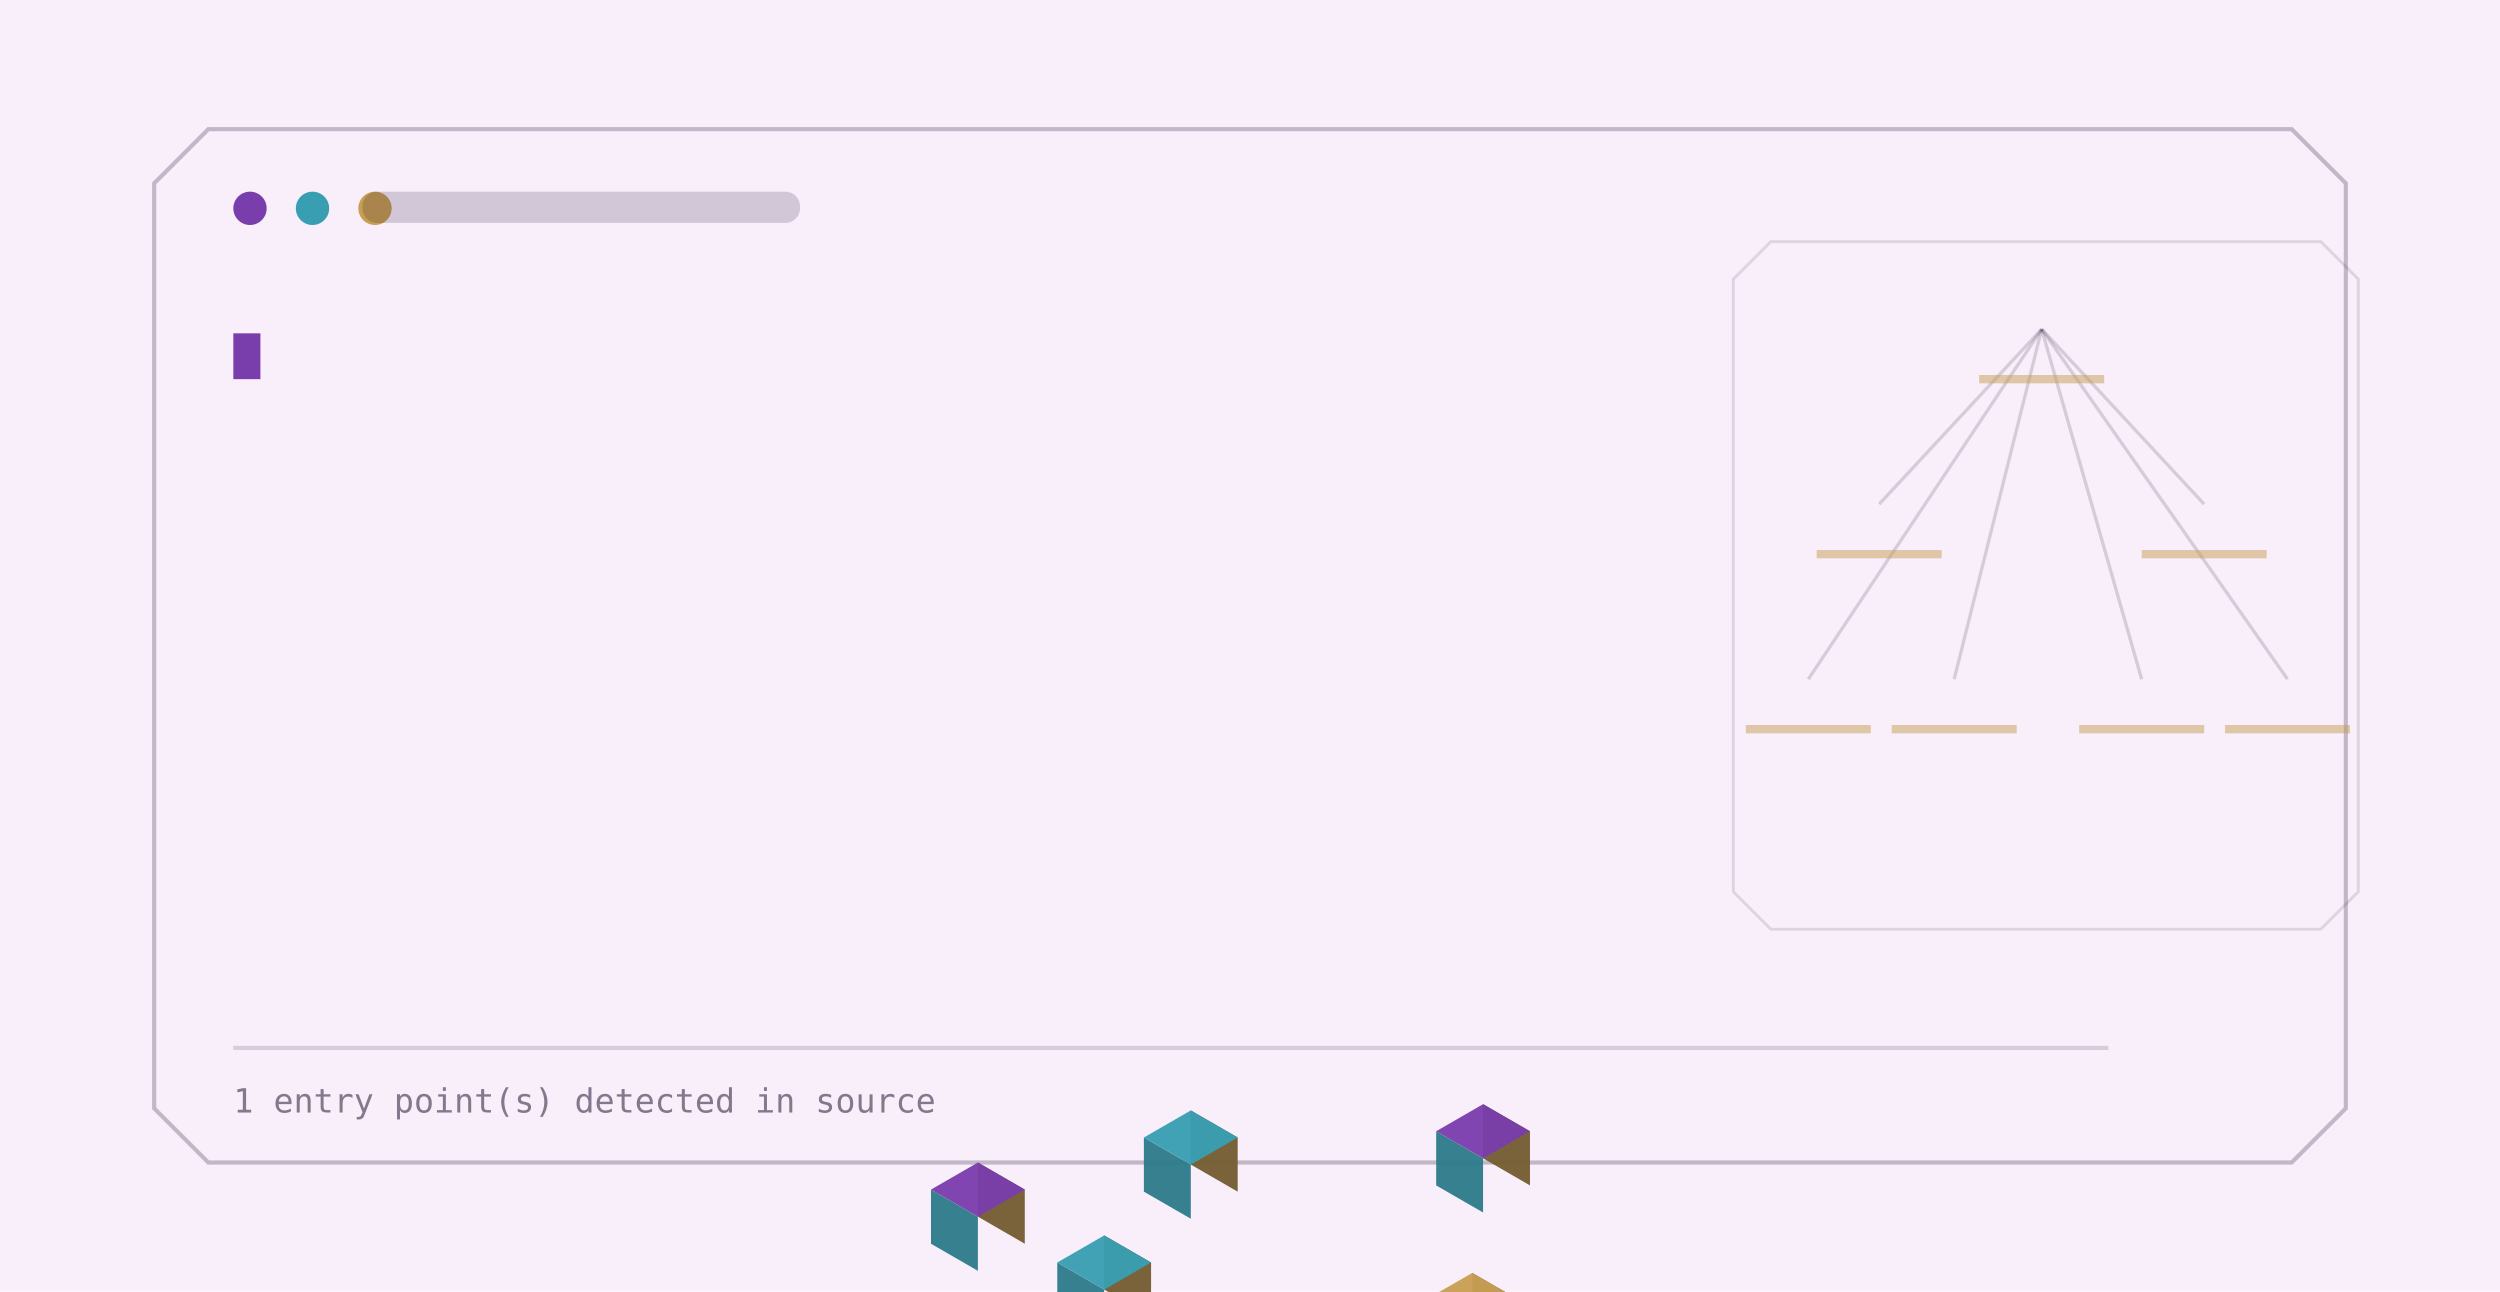
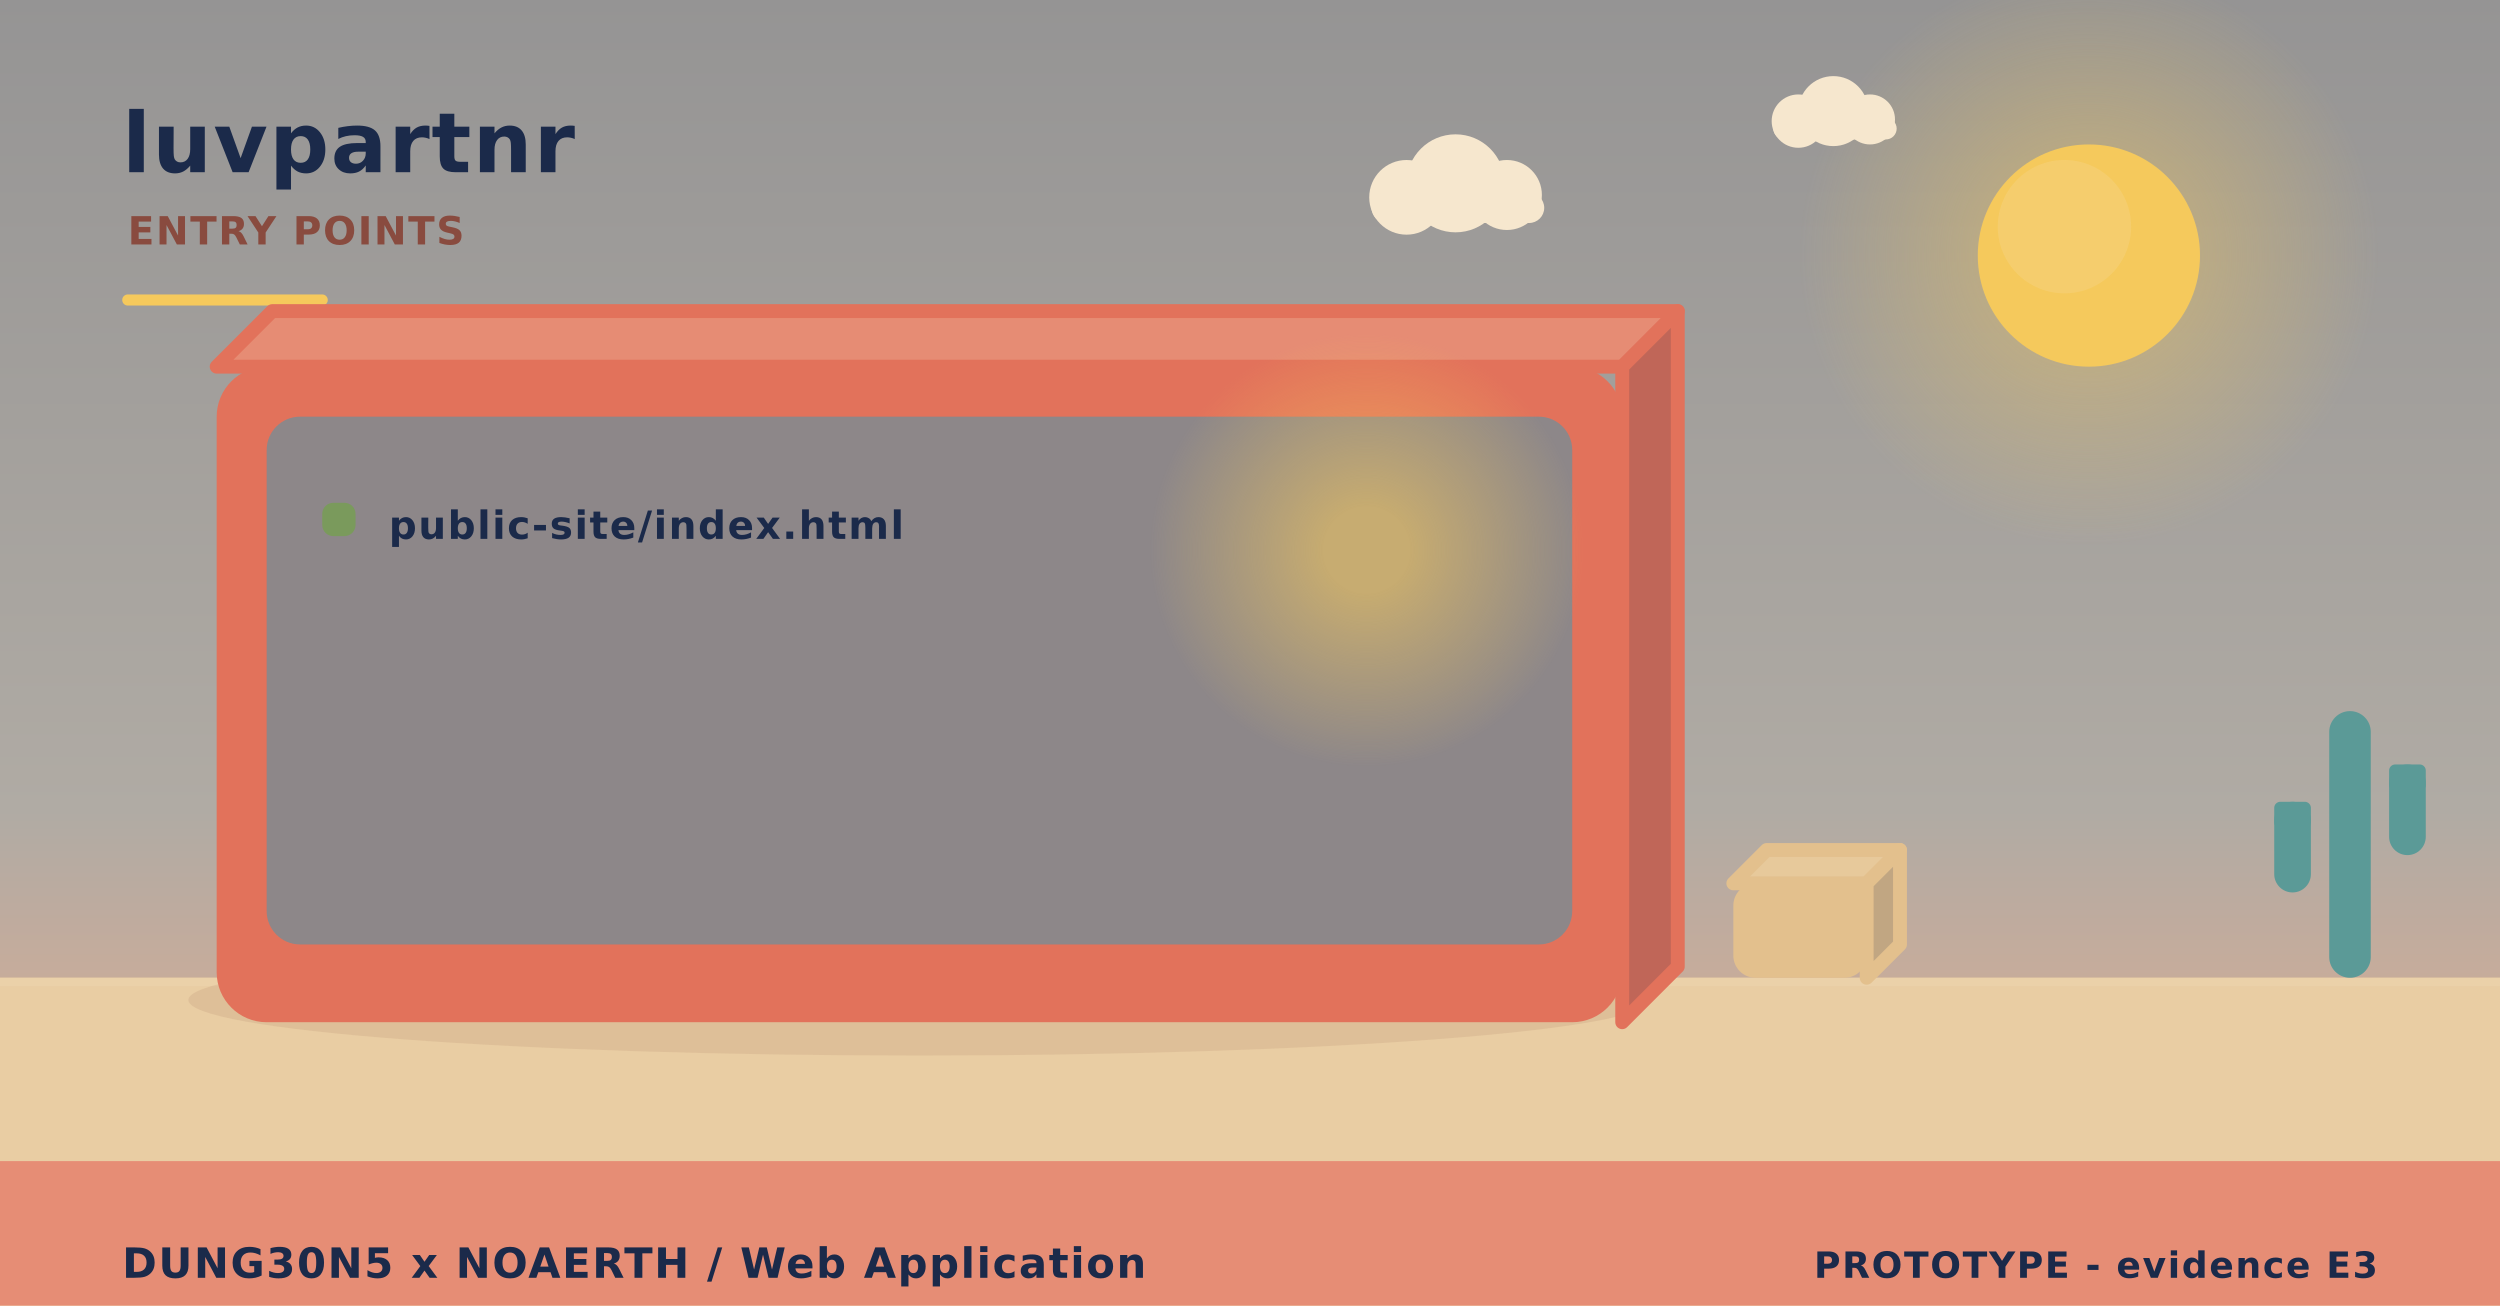
- <svg xmlns="http://www.w3.org/2000/svg" viewBox="0 0 1200 620" width="1200" height="620" role="img" aria-label="luvpartnr command surface">
-   <rect width="1200" height="620" fill="#f8effb" />
-   <defs>
-     <linearGradient id="gt" x1="0" y1="0" x2="1" y2="1">
-       <stop offset="0%" stop-color="#7a3dac" />
-       <stop offset="100%" stop-color="#389eb2" />
-     </linearGradient>
-   </defs>
-   <path d="M100.00,62.00 H1100.00 L1126.00,88.00 V532.00 L1100.00,558.00 H100.00 L74.00,532.00 V88.00 Z" fill="none" stroke="rgba(37,22,52,0.300)" stroke-width="2.00" opacity="0.85" />
-   <circle cx="120.00" cy="100.00" r="8.00" fill="#7a3dac" opacity="1.00" />
-   <circle cx="150.00" cy="100.00" r="8.00" fill="#389eb2" opacity="1.00" />
-   <circle cx="180.00" cy="100.00" r="8.00" fill="#c79e52" opacity="1.00" />
-   <rect x="174.00" y="92.00" width="210.00" height="15.00" rx="7.00" fill="rgba(37,22,52,0.180)" opacity="1.00" />
-   <text x="112" y="148" font-family="ui-monospace,SFMono-Regular,Menlo,monospace" font-size="21" fill="rgba(37,22,52,0.800)" opacity="0">public-site/index.html<animate attributeName="opacity" values="0;1;1;0" dur="1.5s" begin="0.0s" repeatCount="indefinite" />
-   </text>
-   <rect x="112" y="160" width="13" height="22" fill="#7a3dac">
-     <animate attributeName="opacity" values="1;0;1" dur="1.05s" begin="0s" repeatCount="indefinite" />
-   </rect>
-   <path d="M850.00,116.00 H1114.00 L1132.00,134.00 V428.00 L1114.00,446.00 H850.00 L832.00,428.00 V134.00 Z" fill="none" stroke="rgba(37,22,52,0.180)" stroke-width="1.40" opacity="0.70" />
-   <line x1="980.00" y1="158.00" x2="902.00" y2="242.00" stroke="rgba(37,22,52,0.300)" stroke-width="1.60" opacity="0.55" />
-   <line x1="980.00" y1="158.00" x2="1058.00" y2="242.00" stroke="rgba(37,22,52,0.300)" stroke-width="1.60" opacity="0.55" />
-   <line x1="980.00" y1="158.00" x2="868.00" y2="326.00" stroke="rgba(37,22,52,0.300)" stroke-width="1.60" opacity="0.55" />
-   <line x1="980.00" y1="158.00" x2="938.00" y2="326.00" stroke="rgba(37,22,52,0.300)" stroke-width="1.60" opacity="0.55" />
-   <line x1="980.00" y1="158.00" x2="1028.00" y2="326.00" stroke="rgba(37,22,52,0.300)" stroke-width="1.60" opacity="0.55" />
-   <line x1="980.00" y1="158.00" x2="1098.00" y2="326.00" stroke="rgba(37,22,52,0.300)" stroke-width="1.60" opacity="0.55" />
-   <polygon points="711.87,556.00 734.39,569.00 734.39,543.00 711.87,530.00" fill="#735c30" opacity="0.95" />
-   <polygon points="689.36,569.00 711.87,582.00 711.87,556.00 689.36,543.00" fill="#2c7b8b" opacity="0.95" />
-   <polygon points="711.87,530.00 734.39,543.00 711.87,556.00 689.36,543.00" fill="#7a3dac" opacity="0.95" />
+ <svg xmlns="http://www.w3.org/2000/svg" width="900" height="470" viewBox="0 0 900 470" role="img" aria-label="luvpartnr - how it is operated">
+   <linearGradient id="skyt" x1="0" y1="0" x2="0" y2="1">
+     <stop offset="0" stop-color="#959494" />
+     <stop offset="0.62" stop-color="#b0aba4" />
+     <stop offset="1" stop-color="#f3ad8a" />
+   </linearGradient>
+   <rect width="900" height="470" fill="url(#skyt)" />
+   <radialGradient id="sunt">
+     <stop offset="0.35" stop-color="#f5c95c" stop-opacity="0.34" />
+     <stop offset="1" stop-color="#f5c95c" stop-opacity="0" />
+   </radialGradient>
+   <circle cx="752" cy="92" r="104" fill="url(#sunt)" />
+   <circle cx="752" cy="92" r="40" fill="#f5c95c" />
+   <circle cx="743.2" cy="81.6" r="24" fill="#f5d27e" opacity="0.5" />
  <g>
-     <rect x="950.00" y="180.00" width="60.00" height="4.00" rx="0.00" fill="rgba(199,158,82,0.500)" opacity="1.00" />
-     <animate attributeName="opacity" values="0.25;1.0;0.25" dur="9.8s" begin="0.0s" repeatCount="indefinite" />
+     <circle cx="524" cy="66" r="17.64" fill="#f6e7ce" />
+     <circle cx="506.36" cy="71.04" r="13.44" fill="#f6e7ce" />
+     <circle cx="542.48" cy="70.2" r="12.6" fill="#f6e7ce" />
+     <rect x="493.76" y="69.36" width="62.16" height="10.92" rx="5.46" fill="#f6e7ce" />
+     <animateTransform attributeName="transform" type="translate" values="0 0;24 0;0 0" dur="36s" begin="0s" repeatCount="indefinite" />
  </g>
-   <polygon points="571.58,559.00 594.09,572.00 594.09,546.00 571.58,533.00" fill="#735c30" opacity="0.95" />
-   <polygon points="549.06,572.00 571.58,585.00 571.58,559.00 549.06,546.00" fill="#2c7b8b" opacity="0.95" />
-   <polygon points="571.58,533.00 594.09,546.00 571.58,559.00 549.06,546.00" fill="#389eb2" opacity="0.95" />
  <g>
-     <rect x="872.00" y="264.00" width="60.00" height="4.00" rx="0.00" fill="rgba(199,158,82,0.500)" opacity="1.00" />
-     <animate attributeName="opacity" values="0.25;1.0;0.25" dur="9.8s" begin="0.4s" repeatCount="indefinite" />
+     <circle cx="660" cy="40" r="12.6" fill="#f6e7ce" />
+     <circle cx="647.4" cy="43.6" r="9.6" fill="#f6e7ce" />
+     <circle cx="673.2" cy="43" r="9" fill="#f6e7ce" />
+     <rect x="638.4" y="42.4" width="44.4" height="7.8" rx="3.9" fill="#f6e7ce" />
+     <animateTransform attributeName="transform" type="translate" values="0 0;-18 0;0 0" dur="46s" begin="3s" repeatCount="indefinite" />
  </g>
-   <polygon points="706.68,637.00 729.19,650.00 729.19,624.00 706.68,611.00" fill="#735c30" opacity="0.95" />
-   <polygon points="684.16,650.00 706.68,663.00 706.68,637.00 684.16,624.00" fill="#2c7b8b" opacity="0.95" />
-   <polygon points="706.68,611.00 729.19,624.00 706.68,637.00 684.16,624.00" fill="#c79e52" opacity="0.95" />
+   <rect x="0" y="352" width="900" height="118" fill="#e9cda3" />
+   <rect x="0" y="352" width="900" height="3" fill="#ebd1a9" />
+   <text x="44" y="62" font-family="Verdana,DejaVu Sans,sans-serif" font-size="30" font-weight="700" letter-spacing="0.6" fill="#1b2a4a" text-anchor="start">luvpartnr</text>
+   <text x="46" y="88" font-family="Verdana,DejaVu Sans,sans-serif" font-size="14" font-weight="700" letter-spacing="0.6" fill="#894b3f" text-anchor="start">ENTRY POINTS</text>
+   <rect x="44" y="106" width="74" height="4" rx="2" fill="#f5c95c" />
+   <ellipse cx="331" cy="360" rx="263.2" ry="20" fill="rgba(138,90,68,0.11)" />
+   <path d="M78,132 L584,132 L604,112 L98,112 Z" fill="#e68c74" stroke="#e2725b" stroke-width="5" stroke-linejoin="round" />
+   <path d="M584,132 L604,112 L604,348 L584,368 Z" fill="#c06658" stroke="#e2725b" stroke-width="5" stroke-linejoin="round" />
+   <rect x="78" y="132" width="506" height="236" rx="18" fill="#e2725b" />
+   <rect x="96" y="150" width="470" height="190" rx="12" fill="#88888c" opacity="0.94" />
+   <radialGradient id="lamp80069">
+     <stop offset="0.2" stop-color="#f5c95c" stop-opacity="0.55" />
+     <stop offset="1" stop-color="#f5c95c" stop-opacity="0" />
+   </radialGradient>
+   <circle cx="492" cy="198" r="78" fill="url(#lamp80069)" />
+   <rect x="116" y="181" width="12" height="12" rx="4" fill="#7a9a5c" />
  <g>
-     <rect x="1028.00" y="264.00" width="60.00" height="4.00" rx="0.00" fill="rgba(199,158,82,0.500)" opacity="1.00" />
-     <animate attributeName="opacity" values="0.25;1.0;0.25" dur="9.8s" begin="0.8s" repeatCount="indefinite" />
+     <text x="140" y="194" font-family="Verdana,DejaVu Sans,sans-serif" font-size="14" font-weight="700" letter-spacing="0.6" fill="#1b2a4a" text-anchor="start">public-site/index.html</text>
+     <animateTransform attributeName="transform" type="translate" values="0 10;0 0" dur="0.7s" begin="0.4s" fill="freeze" />
  </g>
-   <polygon points="469.39,584.00 491.90,597.00 491.90,571.00 469.39,558.00" fill="#735c30" opacity="0.95" />
-   <polygon points="446.87,597.00 469.39,610.00 469.39,584.00 446.87,571.00" fill="#2c7b8b" opacity="0.95" />
-   <polygon points="469.39,558.00 491.90,571.00 469.39,584.00 446.87,571.00" fill="#7a3dac" opacity="0.95" />
-   <g>
-     <rect x="838.00" y="348.00" width="60.00" height="4.00" rx="0.00" fill="rgba(199,158,82,0.500)" opacity="1.00" />
-     <animate attributeName="opacity" values="0.25;1.0;0.25" dur="9.8s" begin="1.2s" repeatCount="indefinite" />
-   </g>
-   <polygon points="530.01,619.00 552.52,632.00 552.52,606.00 530.01,593.00" fill="#735c30" opacity="0.95" />
-   <polygon points="507.49,632.00 530.01,645.00 530.01,619.00 507.49,606.00" fill="#2c7b8b" opacity="0.95" />
-   <polygon points="530.01,593.00 552.52,606.00 530.01,619.00 507.49,606.00" fill="#389eb2" opacity="0.95" />
-   <g>
-     <rect x="908.00" y="348.00" width="60.00" height="4.00" rx="0.00" fill="rgba(199,158,82,0.500)" opacity="1.00" />
-     <animate attributeName="opacity" values="0.25;1.0;0.25" dur="9.8s" begin="1.6s" repeatCount="indefinite" />
-   </g>
-   <polygon points="607.95,664.00 630.47,677.00 630.47,651.00 607.95,638.00" fill="#735c30" opacity="0.95" />
-   <polygon points="585.43,677.00 607.95,690.00 607.95,664.00 585.43,651.00" fill="#2c7b8b" opacity="0.95" />
-   <polygon points="607.95,638.00 630.47,651.00 607.95,664.00 585.43,651.00" fill="#c79e52" opacity="0.95" />
-   <g>
-     <rect x="998.00" y="348.00" width="60.00" height="4.00" rx="0.00" fill="rgba(199,158,82,0.500)" opacity="1.00" />
-     <animate attributeName="opacity" values="0.25;1.0;0.25" dur="9.8s" begin="2.0s" repeatCount="indefinite" />
-   </g>
-   <polygon points="668.57,699.00 691.09,712.00 691.09,686.00 668.57,673.00" fill="#735c30" opacity="0.95" />
-   <polygon points="646.05,712.00 668.57,725.00 668.57,699.00 646.05,686.00" fill="#2c7b8b" opacity="0.95" />
-   <polygon points="668.57,673.00 691.09,686.00 668.57,699.00 646.05,686.00" fill="#7a3dac" opacity="0.95" />
-   <g>
-     <rect x="1068.00" y="348.00" width="60.00" height="4.00" rx="0.00" fill="rgba(199,158,82,0.500)" opacity="1.00" />
-     <animate attributeName="opacity" values="0.25;1.0;0.25" dur="9.8s" begin="2.4s" repeatCount="indefinite" />
-   </g>
-   <rect x="112.00" y="502.00" width="900.00" height="2.00" rx="0.00" fill="rgba(37,22,52,0.160)" opacity="1.00" />
-   <text x="112" y="534" font-family="ui-monospace,Menlo,monospace" font-size="16" fill="rgba(37,22,52,0.550)">1 entry point(s) detected in source</text>
+   <path d="M624,318 L672,318 L684,306 L636,306 Z" fill="#e7c99b" stroke="#e3c08d" stroke-width="5" stroke-linejoin="round" />
+   <path d="M672,318 L684,306 L684,340 L672,352 Z" fill="#c1a682" stroke="#e3c08d" stroke-width="5" stroke-linejoin="round" />
+   <rect x="624" y="318" width="48" height="34" rx="8" fill="#e3c08d" />
+   <rect x="838.52" y="256" width="14.96" height="96" rx="7.48" fill="#5b9a97" />
+   <rect x="818.72" y="288.64" width="13.2" height="32.64" rx="6.6" fill="#5b9a97" />
+   <rect x="818.72" y="288.64" width="13.2" height="9.6" rx="2.2" fill="#5b9a97" />
+   <rect x="860.08" y="275.2" width="13.2" height="32.64" rx="6.6" fill="#5b9a97" />
+   <rect x="860.08" y="275.2" width="13.2" height="9.6" rx="2.2" fill="#5b9a97" />
+   <rect x="0" y="418" width="900" height="52" rx="0" fill="#e68972" opacity="0.94" />
+   <text x="44" y="460" font-family="Verdana,DejaVu Sans,sans-serif" font-size="15" font-weight="700" letter-spacing="0.6" fill="#1b2a4a" text-anchor="start">DUNG30N5 x NOAERTH  /  Web Application</text>
+   <text x="856" y="460" font-family="Verdana,DejaVu Sans,sans-serif" font-size="13" font-weight="700" letter-spacing="0.6" fill="#1b2a4a" text-anchor="end">PROTOTYPE  -  evidence E3</text>
</svg>
